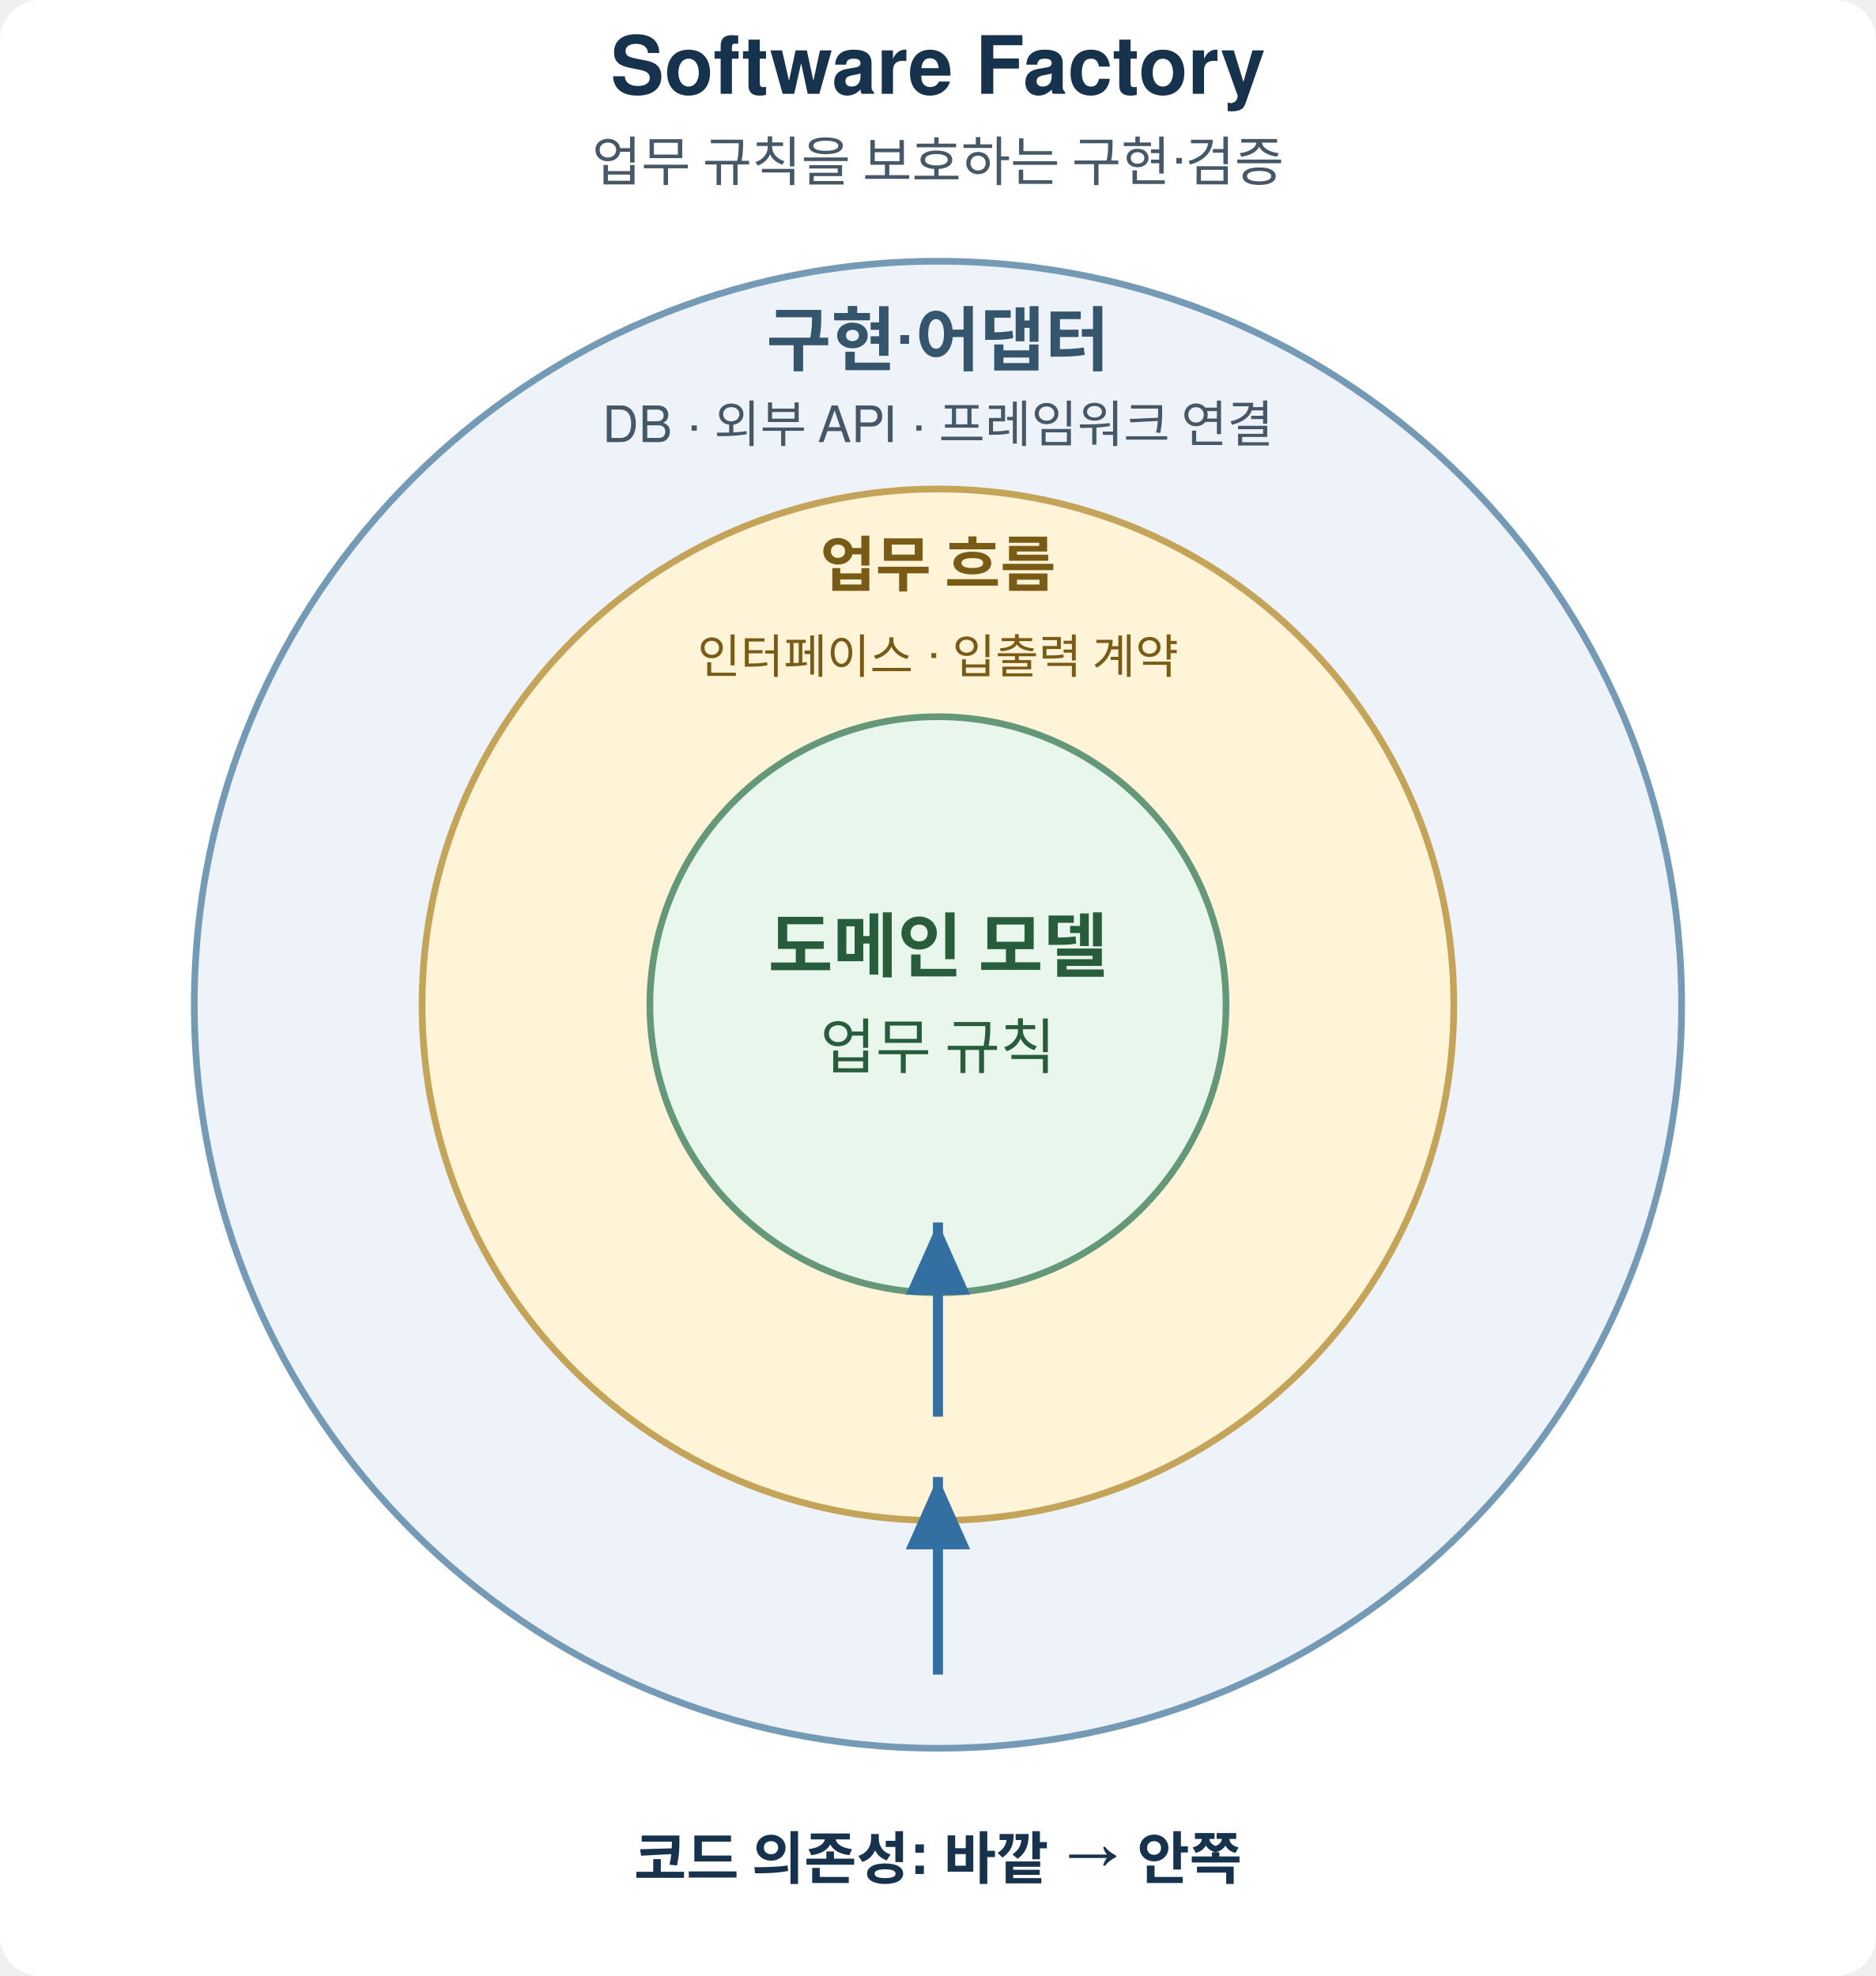
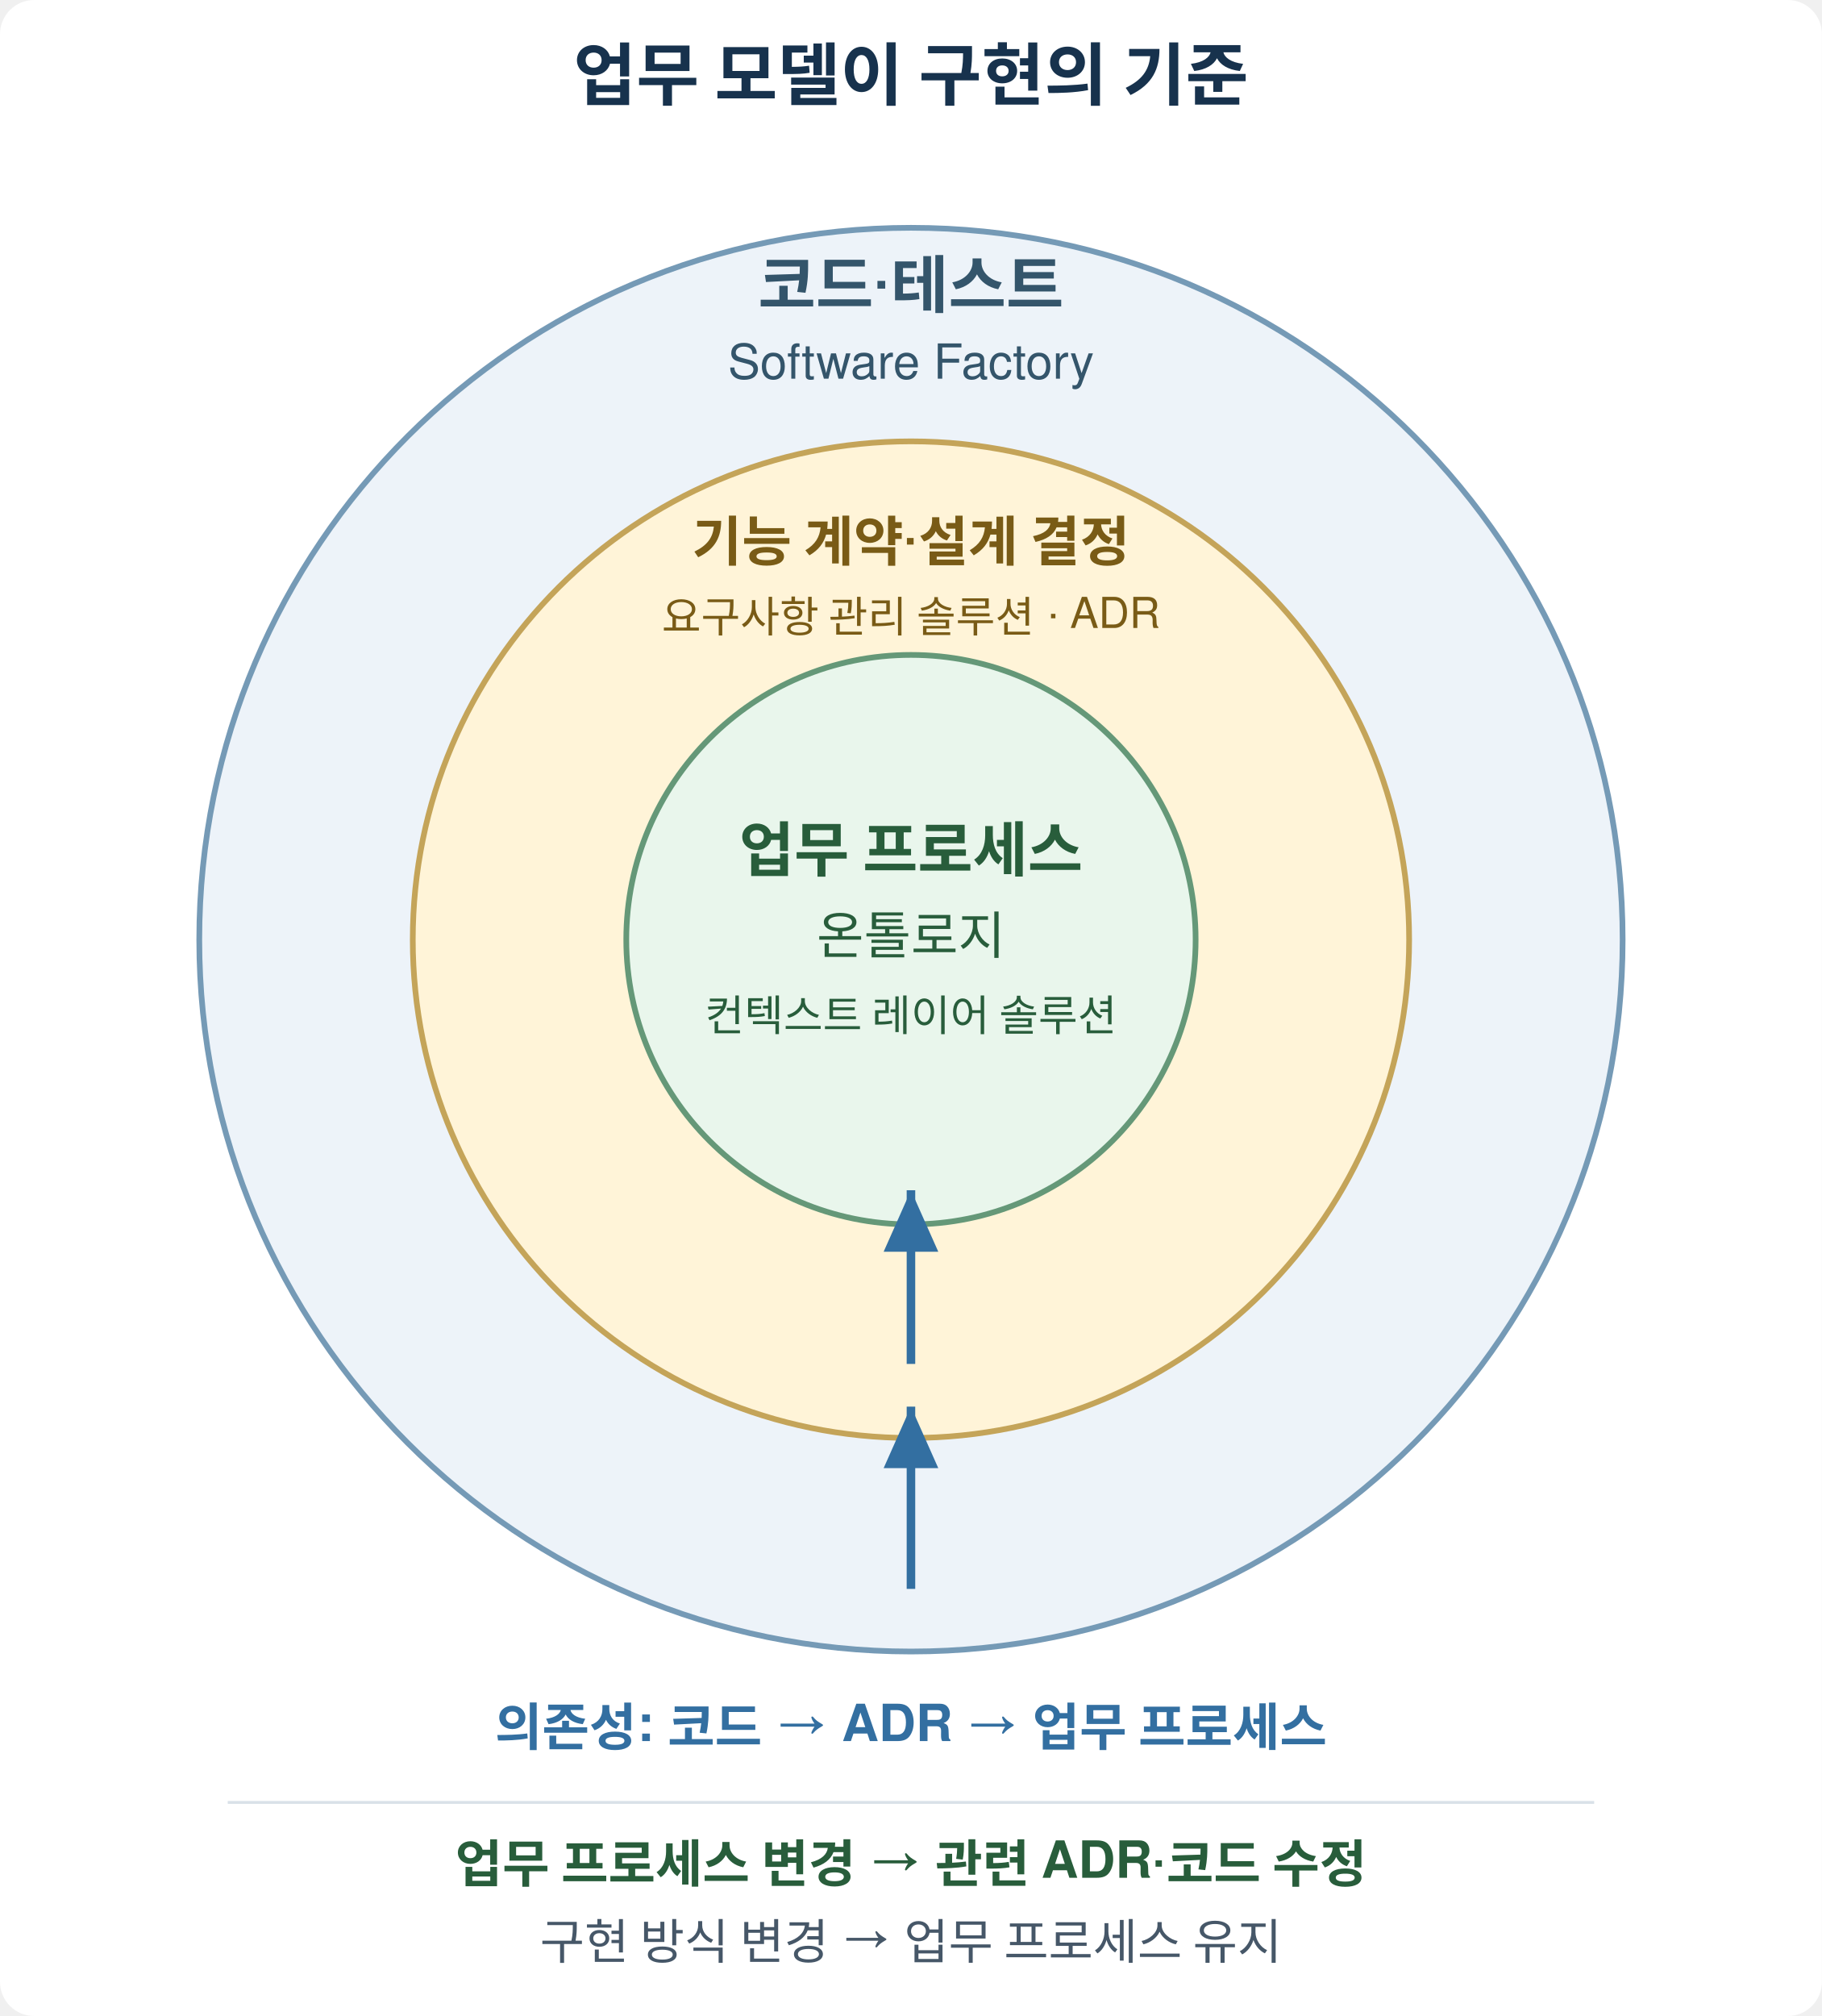
- <svg xmlns="http://www.w3.org/2000/svg" width="560" height="590" viewBox="0 0 560 590" role="img" aria-labelledby="title desc" font-family="-apple-system, BlinkMacSystemFont, 'Apple SD Gothic Neo', 'Segoe UI', Helvetica, Arial, sans-serif">
+ <svg xmlns="http://www.w3.org/2000/svg" width="640" height="708" viewBox="0 0 640 708" role="img" aria-labelledby="title desc" font-family="-apple-system, BlinkMacSystemFont, 'Apple SD Gothic Neo', 'Segoe UI', Helvetica, Arial, sans-serif">
  <defs>
    <marker id="inward" viewBox="0 0 10 10" refX="9" refY="5" markerWidth="8" markerHeight="8" orient="auto">
      <path d="M0 1L9 5L0 9Z" fill="#336fa1" />
    </marker>
  </defs>
-   <rect width="560" height="590" rx="12" fill="#fff" />
-   <circle cx="280" cy="300" r="222" fill="#edf3f9" stroke="#759ab6" stroke-width="2" />
-   <circle cx="280" cy="300" r="154" fill="#fff4d8" stroke="#c4a459" stroke-width="2" />
-   <circle cx="280" cy="300" r="86" fill="#e9f6ec" stroke="#659878" stroke-width="2" />
-   <path d="M280 500V441" fill="none" stroke="#336fa1" stroke-width="3" marker-end="url(#inward)" />
-   <path d="M280 423V365" fill="none" stroke="#336fa1" stroke-width="3" marker-end="url(#inward)" />
-   <text x="280" y="28" text-anchor="middle" font-size="24" font-weight="700" fill="#17324d">Software Factory</text>
-   <text x="280" y="54" text-anchor="middle" font-size="16" font-weight="400" fill="#465768">업무 규칙을 보호하는 구현·검증</text>
-   <text x="280" y="109" text-anchor="middle" font-size="21" font-weight="700" fill="#34556b">구현·어댑터</text>
-   <text x="280" y="132" text-anchor="middle" font-size="15" font-weight="400" fill="#465768">DB · 외부 API · 프레임워크 연결</text>
-   <text x="280" y="175" text-anchor="middle" font-size="18" font-weight="700" fill="#795b16">업무 흐름</text>
-   <text x="280" y="201" text-anchor="middle" font-size="14" font-weight="400" fill="#795b16">인터페이스 · 입출력 계약</text>
-   <text x="280" y="290" text-anchor="middle" font-size="21" font-weight="700" fill="#285d3b">도메인 모델</text>
-   <text x="280" y="319" text-anchor="middle" font-size="18" font-weight="400" fill="#285d3b">업무 규칙</text>
-   <text x="280" y="561" text-anchor="middle" font-size="17" font-weight="700" fill="#17324d">코드 의존성: 바깥 → 안쪽</text>
+   <rect width="640" height="708" rx="12" fill="#fff" />
+   <circle cx="320" cy="330" r="250" fill="#edf3f9" stroke="#759ab6" stroke-width="2" />
+   <circle cx="320" cy="330" r="175" fill="#fff4d8" stroke="#c4a459" stroke-width="2" />
+   <circle cx="320" cy="330" r="100" fill="#e9f6ec" stroke="#659878" stroke-width="2" />
+   <path d="M320 558V494" fill="none" stroke="#336fa1" stroke-width="3" marker-end="url(#inward)" />
+   <path d="M320 479V418" fill="none" stroke="#336fa1" stroke-width="3" marker-end="url(#inward)" />
+   <text x="320" y="35" text-anchor="middle" font-size="24" font-weight="700" fill="#17324d">업무 모델이 구현의 기준</text>
+   <text x="320" y="108" text-anchor="middle" font-size="22" font-weight="700" fill="#34556b">코드·테스트</text>
+   <text x="320" y="133" text-anchor="middle" font-size="17" font-weight="400" fill="#34556b">Software Factory</text>
+   <text x="320" y="197" text-anchor="middle" font-size="19" font-weight="700" fill="#795b16">기능 계약·설계 결정</text>
+   <text x="320" y="222" text-anchor="middle" font-size="15" font-weight="400" fill="#795b16">요구사항 관리 솔루션 · ADR</text>
+   <text x="320" y="306" text-anchor="middle" font-size="21" font-weight="700" fill="#285d3b">업무 프로세스</text>
+   <text x="320" y="335" text-anchor="middle" font-size="18" font-weight="400" fill="#285d3b">온톨로지</text>
+   <text x="320" y="362" text-anchor="middle" font-size="15" font-weight="400" fill="#285d3b">컨텍스트 레이어 솔루션</text>
+   <text x="320" y="613" text-anchor="middle" font-size="18" font-weight="700" fill="#336fa1">의존성: 코드 → ADR → 업무 프로세스</text>
+   <line x1="80" y1="633" x2="560" y2="633" stroke="#d9e1e8" />
+   <text x="320" y="661" text-anchor="middle" font-size="18" font-weight="600" fill="#285d3b">업무 프로세스 변경 → 관련 ADR·코드 수정</text>
+   <text x="320" y="688" text-anchor="middle" font-size="17" font-weight="400" fill="#465768">구현 방식 변경 → 업무 프로세스 유지</text>
</svg>
